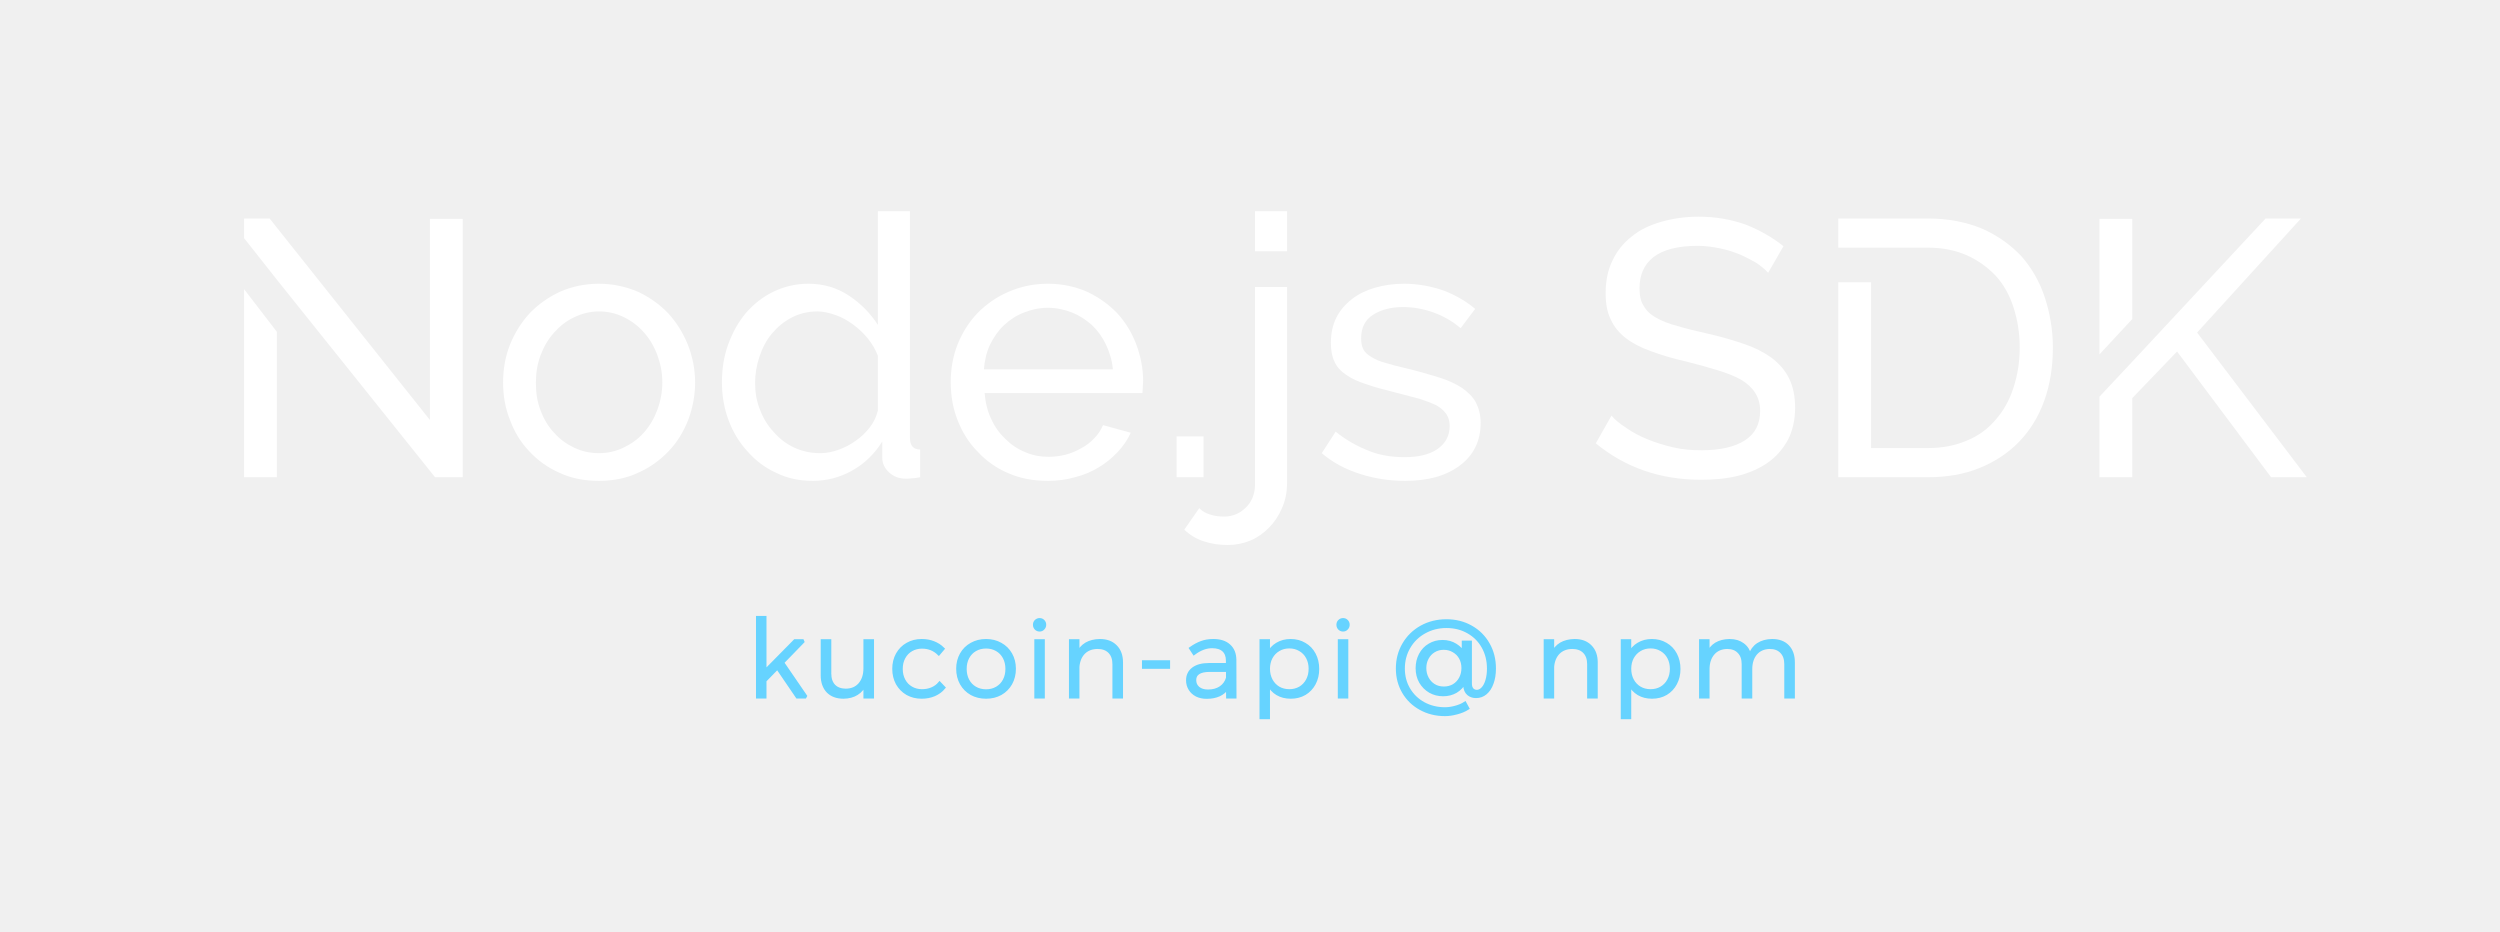
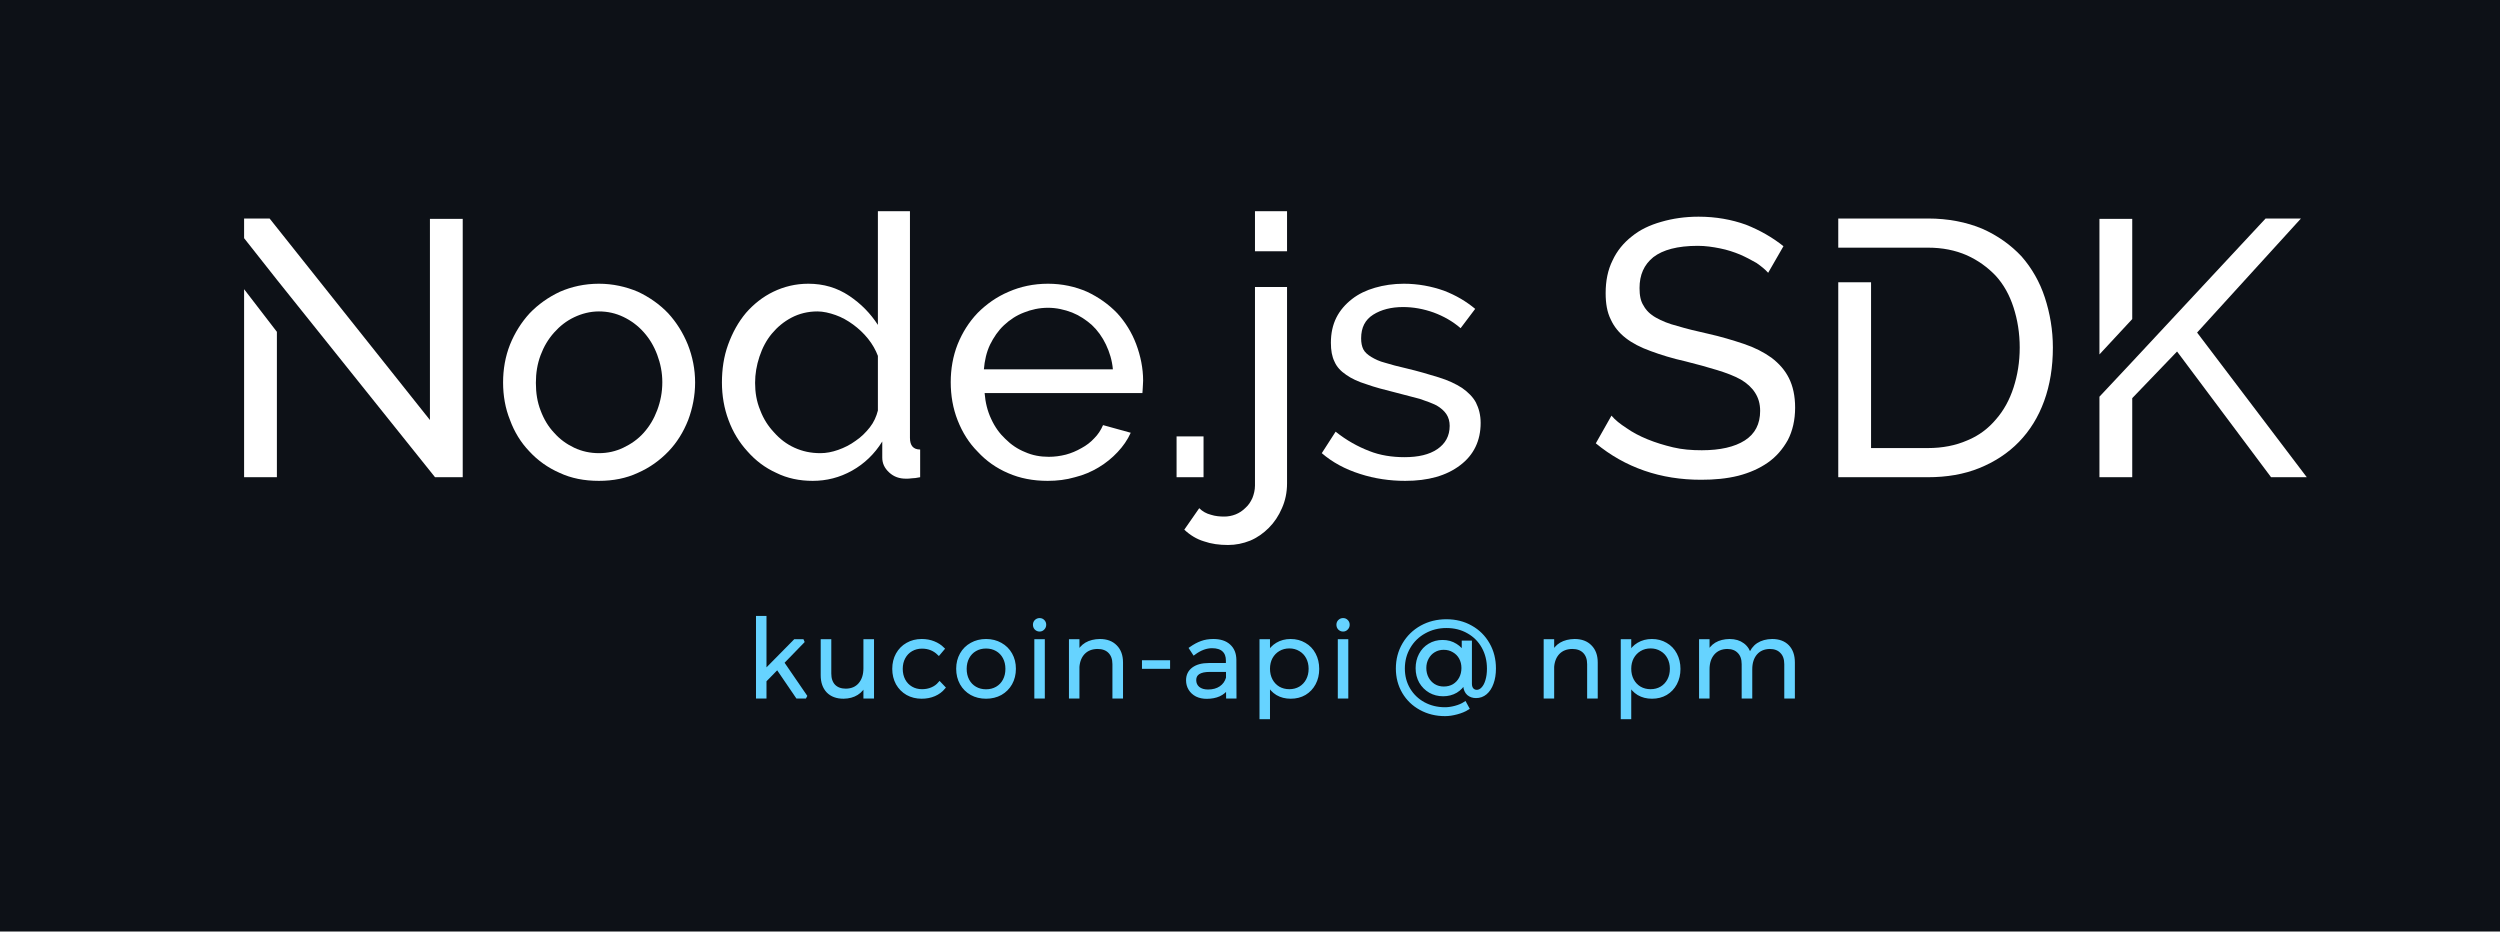
<svg xmlns="http://www.w3.org/2000/svg" viewBox="164.211 257.37 681.706 254">
+   <rect x="164.211" y="257.37" width="681.706" height="254" fill="#0d1117" />
  <g id="logo-group" fill="#FFFFFF">
    <image id="container" x="51.2" y="-76.8" width="921.6" height="921.6" style="display: none;" transform="translate(0 0)" fill="#FFFFFF" />
    <g id="logo-center" transform="translate(180.7716 0)" fill="#FFFFFF">
      <image id="icon_container" x="0" y="0" style="display: none;" fill="#FFFFFF" />
      <g id="slogan" style="font-style:normal;font-weight:300;font-size:32px;line-height:1;font-family:Montserrat;font-variant-ligatures:none;text-align:center;text-anchor:middle" transform="translate(0 0)" fill="#FFFFFF">
        <path id="path154470" style="font-style:normal;font-weight:300;font-size:32px;line-height:1;font-family:Montserrat;font-variant-ligatures:none;text-align:center;text-anchor:middle" d="m 382.074,0 -5.952,-8.736 -3.776,3.872 V 0 h -2.144 v -23.744 h 2.144 v 16.128 l 9.024,-9.152 h 2.56 l -6.304,6.496 7.04,10.272 z" stroke-width="1" stroke-linejoin="miter" stroke-miterlimit="2" fill="#66D3FF" stroke="#66D3FF" transform="translate(-180.7716 373.6418) translate(370.8126 52.13696) scale(0.91) translate(-370.2022 23.744)" />
        <path id="path154472" style="font-style:normal;font-weight:300;font-size:32px;line-height:1;font-family:Montserrat;font-variant-ligatures:none;text-align:center;text-anchor:middle" d="M 402.567,-16.768 V 0 h -2.176 v -4 q -0.832,1.984 -2.496,3.008 -1.632,1.024 -3.968,1.056 -2.976,0 -4.672,-1.728 -1.664,-1.76 -1.664,-4.8 v -10.304 h 2.176 v 9.792 q 0,2.368 1.28,3.712 1.312,1.312 3.584,1.312 2.688,-0.032 4.224,-1.824 1.536,-1.824 1.536,-4.768 v -8.224 z" stroke-width="1" stroke-linejoin="miter" stroke-miterlimit="2" fill="#66D3FF" stroke="#66D3FF" transform="translate(-180.7716 373.6418) translate(388.4566 58.48512) scale(0.91) translate(-387.5913 16.768)" />
        <path id="path154474" style="font-style:normal;font-weight:300;font-size:32px;line-height:1;font-family:Montserrat;font-variant-ligatures:none;text-align:center;text-anchor:middle" d="m 420.472,-12.96 q -2.048,-1.984 -5.024,-1.984 -1.792,0 -3.232,0.832 -1.44,0.832 -2.24,2.336 -0.8,1.472 -0.8,3.392 0,1.92 0.8,3.424 0.8,1.504 2.24,2.336 1.44,0.832 3.232,0.832 1.632,0 2.976,-0.576 1.376,-0.576 2.304,-1.664 l 1.216,1.28 q -1.12,1.344 -2.816,2.08 -1.696,0.736 -3.776,0.736 -2.4,0 -4.288,-1.056 -1.888,-1.088 -2.976,-3.008 -1.056,-1.952 -1.056,-4.384 0,-2.432 1.056,-4.352 1.088,-1.952 2.976,-3.008 1.888,-1.088 4.288,-1.088 1.952,0 3.552,0.64 1.632,0.64 2.784,1.792 z" stroke-width="1" stroke-linejoin="miter" stroke-miterlimit="2" fill="#66D3FF" stroke="#66D3FF" transform="translate(-180.7716 373.6418) translate(407.9679 58.42688) scale(0.91) translate(-407.0322 16.832)" />
        <path id="path154476" style="font-style:normal;font-weight:300;font-size:32px;line-height:1;font-family:Montserrat;font-variant-ligatures:none;text-align:center;text-anchor:middle" d="m 432.637,-16.832 q 2.432,0 4.352,1.088 1.92,1.056 3.008,2.976 1.088,1.92 1.088,4.352 0,2.464 -1.088,4.416 -1.088,1.92 -3.008,3.008 -1.92,1.056 -4.352,1.056 -2.432,0 -4.352,-1.056 -1.92,-1.088 -3.008,-3.008 -1.088,-1.952 -1.088,-4.416 0,-2.432 1.088,-4.352 1.088,-1.92 3.008,-2.976 1.92,-1.088 4.352,-1.088 z m 0,1.856 q -1.824,0 -3.264,0.832 -1.44,0.832 -2.24,2.336 -0.8,1.504 -0.8,3.424 0,1.952 0.8,3.456 0.8,1.504 2.24,2.336 1.44,0.832 3.264,0.832 1.824,0 3.264,-0.832 1.44,-0.832 2.24,-2.336 0.8,-1.504 0.8,-3.456 0,-1.92 -0.8,-3.424 -0.8,-1.504 -2.24,-2.336 -1.44,-0.832 -3.264,-0.832 z" stroke-width="1" stroke-linejoin="miter" stroke-miterlimit="2" fill="#66D3FF" stroke="#66D3FF" transform="translate(-180.7716 373.6418) translate(425.4008 58.42688) scale(0.91) translate(-424.1893 16.832)" />
        <path id="path154478" style="font-style:normal;font-weight:300;font-size:32px;line-height:1;font-family:Montserrat;font-variant-ligatures:none;text-align:center;text-anchor:middle" d="m 445.605,-16.768 h 2.144 V 0 h -2.144 z m 1.088,-6.336 q 0.64,0 1.056,0.448 0.416,0.416 0.416,1.056 0,0.64 -0.448,1.088 -0.416,0.448 -1.024,0.448 -0.64,0 -1.088,-0.448 -0.416,-0.448 -0.416,-1.088 0,-0.64 0.416,-1.056 0.448,-0.448 1.088,-0.448 z" stroke-width="1" stroke-linejoin="miter" stroke-miterlimit="2" fill="#66D3FF" stroke="#66D3FF" transform="translate(-180.7716 373.6418) translate(446.3303 52.71936) scale(0.91) translate(-445.1888 23.104)" />
        <path id="path154480" style="font-style:normal;font-weight:300;font-size:32px;line-height:1;font-family:Montserrat;font-variant-ligatures:none;text-align:center;text-anchor:middle" d="m 462.748,-16.832 q 3.008,0 4.704,1.76 1.728,1.728 1.728,4.768 V 0 h -2.176 v -9.792 q 0,-2.368 -1.312,-3.712 -1.312,-1.344 -3.648,-1.344 -2.592,0.032 -4.16,1.6 -1.536,1.568 -1.76,4.224 V 0 h -2.144 v -16.768 h 2.144 v 3.904 q 0.864,-1.952 2.528,-2.944 1.696,-0.992 4.096,-1.024 z" stroke-width="1" stroke-linejoin="miter" stroke-miterlimit="2" fill="#66D3FF" stroke="#66D3FF" transform="translate(-180.7716 373.6418) translate(456.1501 58.42688) scale(0.91) translate(-453.9798 16.832)" />
        <path id="path154482" style="font-style:normal;font-weight:300;font-size:32px;line-height:1;font-family:Montserrat;font-variant-ligatures:none;text-align:center;text-anchor:middle" d="m 473.861,-10.464 h 7.424 v 1.568 h -7.424 z" stroke-width="1" stroke-linejoin="miter" stroke-miterlimit="2" fill="#66D3FF" stroke="#66D3FF" transform="translate(-180.7716 373.6418) translate(476.0623 64.22176) scale(0.91) translate(-473.8612 10.464)" />
        <path id="path154484" style="font-style:normal;font-weight:300;font-size:32px;line-height:1;font-family:Montserrat;font-variant-ligatures:none;text-align:center;text-anchor:middle" d="m 497.07,0 -0.032,-2.816 q -0.992,1.472 -2.592,2.208 -1.6,0.704 -3.68,0.704 -1.696,0 -3.008,-0.64 -1.28,-0.672 -1.984,-1.824 -0.704,-1.152 -0.704,-2.592 0,-2.176 1.664,-3.424 1.696,-1.248 4.64,-1.248 h 5.632 v -1.28 q 0,-1.984 -1.184,-3.072 -1.184,-1.088 -3.456,-1.088 -2.688,0 -5.408,2.016 l -0.96,-1.472 q 1.696,-1.184 3.232,-1.728 1.536,-0.576 3.52,-0.576 3.04,0 4.704,1.536 1.664,1.504 1.696,4.192 L 499.182,0 Z m -5.92,-1.696 q 2.24,0 3.776,-1.024 1.568,-1.056 2.112,-2.944 v -2.304 h -5.408 q -2.208,0 -3.36,0.736 -1.152,0.736 -1.152,2.208 0,1.504 1.088,2.432 1.12,0.896 2.944,0.896 z" stroke-width="1" stroke-linejoin="miter" stroke-miterlimit="2" fill="#66D3FF" stroke="#66D3FF" transform="translate(-180.7716 373.6418) translate(488.0825 58.42688) scale(0.91) translate(-485.0702 16.832)" />
        <path id="path154486" style="font-style:normal;font-weight:300;font-size:32px;line-height:1;font-family:Montserrat;font-variant-ligatures:none;text-align:center;text-anchor:middle" d="m 513.909,-16.832 q 2.336,0 4.16,1.088 1.856,1.056 2.88,3.008 1.024,1.92 1.024,4.384 0,2.432 -1.024,4.352 -1.024,1.92 -2.848,3.008 -1.824,1.056 -4.16,1.056 -2.304,0 -4.032,-1.024 -1.728,-1.056 -2.688,-2.912 v 10.08 h -2.144 v -22.976 h 2.144 v 3.872 q 0.928,-1.856 2.656,-2.88 1.76,-1.056 4.032,-1.056 z m -0.384,15.04 q 1.792,0 3.232,-0.832 1.44,-0.864 2.24,-2.368 0.8,-1.504 0.8,-3.424 0,-1.888 -0.8,-3.392 -0.8,-1.504 -2.24,-2.336 -1.44,-0.864 -3.232,-0.864 -1.824,0 -3.264,0.864 -1.408,0.832 -2.24,2.336 -0.8,1.504 -0.8,3.392 0,1.92 0.8,3.424 0.8,1.504 2.24,2.368 1.44,0.832 3.264,0.832 z" stroke-width="1" stroke-linejoin="miter" stroke-miterlimit="2" fill="#66D3FF" stroke="#66D3FF" transform="translate(-180.7716 373.6418) translate(508.1088 58.42688) scale(0.91) translate(-505.0772 16.832)" />
        <path id="path154488" style="font-style:normal;font-weight:300;font-size:32px;line-height:1;font-family:Montserrat;font-variant-ligatures:none;text-align:center;text-anchor:middle" d="m 526.542,-16.768 h 2.144 V 0 h -2.144 z m 1.088,-6.336 q 0.64,0 1.056,0.448 0.416,0.416 0.416,1.056 0,0.64 -0.448,1.088 -0.416,0.448 -1.024,0.448 -0.64,0 -1.088,-0.448 -0.416,-0.448 -0.416,-1.088 0,-0.64 0.416,-1.056 0.448,-0.448 1.088,-0.448 z" stroke-width="1" stroke-linejoin="miter" stroke-miterlimit="2" fill="#66D3FF" stroke="#66D3FF" transform="translate(-180.7716 373.6418) translate(529.0834 52.71936) scale(0.91) translate(-526.1263 23.104)" />
        <path id="path154490" style="font-style:normal;font-weight:300;font-size:32px;line-height:1;font-family:Montserrat;font-variant-ligatures:none;text-align:center;text-anchor:middle" d="m 563.73,-3.936 q 0,1.088 0.544,1.728 0.576,0.608 1.408,0.608 0.992,0 1.792,-0.864 0.832,-0.864 1.28,-2.4 0.48,-1.568 0.48,-3.584 0,-3.616 -1.6,-6.496 -1.6,-2.88 -4.48,-4.512 -2.88,-1.664 -6.56,-1.664 -3.616,0 -6.592,1.664 -2.976,1.632 -4.672,4.544 -1.696,2.88 -1.696,6.432 0,3.456 1.632,6.208 1.632,2.752 4.48,4.32 2.88,1.568 6.432,1.568 1.44,0 3.104,-0.448 1.664,-0.448 2.848,-1.216 l 0.8,1.472 q -1.312,0.832 -3.232,1.344 -1.888,0.512 -3.52,0.512 -4.032,0 -7.296,-1.792 -3.232,-1.76 -5.088,-4.896 -1.856,-3.168 -1.856,-7.072 0,-4.032 1.92,-7.296 1.92,-3.264 5.248,-5.12 3.36,-1.856 7.488,-1.856 4.096,0 7.36,1.856 3.264,1.824 5.12,5.088 1.856,3.232 1.856,7.296 0,2.528 -0.704,4.416 -0.672,1.888 -1.92,2.944 -1.216,1.024 -2.848,1.024 -1.376,0 -2.304,-0.8 -0.896,-0.832 -1.024,-2.272 l -0.032,-1.344 q -0.96,1.856 -2.656,2.88 -1.696,0.992 -3.84,0.992 -2.144,0 -3.904,-0.992 -1.76,-1.024 -2.816,-2.816 -1.024,-1.824 -1.024,-4.096 0,-2.24 0.96,-4.064 0.96,-1.824 2.688,-2.848 1.728,-1.056 3.936,-1.056 2.208,0 3.904,1.088 1.696,1.056 2.336,2.528 v -3.424 h 2.048 z m -7.968,-10.656 q -1.632,0 -2.944,0.8 -1.28,0.768 -2.016,2.144 -0.736,1.344 -0.736,3.008 0,1.696 0.736,3.072 0.736,1.376 2.016,2.176 1.312,0.8 2.976,0.8 1.696,0 3.008,-0.768 1.312,-0.8 2.048,-2.176 0.736,-1.376 0.736,-3.104 0,-1.696 -0.736,-3.04 -0.736,-1.344 -2.08,-2.112 -1.312,-0.8 -3.008,-0.8 z" stroke-width="1" stroke-linejoin="miter" stroke-miterlimit="2" fill="#66D3FF" stroke="#66D3FF" transform="translate(-180.7716 373.6418) translate(545.2919 53.03968) scale(0.91) translate(-541.9378 22.752)" />
        <path id="path154492" style="font-style:normal;font-weight:300;font-size:32px;line-height:1;font-family:Montserrat;font-variant-ligatures:none;text-align:center;text-anchor:middle" d="m 592.998,-16.832 q 3.008,0 4.704,1.76 1.728,1.728 1.728,4.768 V 0 h -2.176 v -9.792 q 0,-2.368 -1.312,-3.712 -1.312,-1.344 -3.648,-1.344 -2.592,0.032 -4.16,1.6 -1.536,1.568 -1.76,4.224 V 0 h -2.144 v -16.768 h 2.144 v 3.904 q 0.864,-1.952 2.528,-2.944 1.696,-0.992 4.096,-1.024 z" stroke-width="1" stroke-linejoin="miter" stroke-miterlimit="2" fill="#66D3FF" stroke="#66D3FF" transform="translate(-180.7716 373.6418) translate(585.5976 58.42688) scale(0.91) translate(-584.2297 16.832)" />
        <path id="path154494" style="font-style:normal;font-weight:300;font-size:32px;line-height:1;font-family:Montserrat;font-variant-ligatures:none;text-align:center;text-anchor:middle" d="m 614.159,-16.832 q 2.336,0 4.16,1.088 1.856,1.056 2.88,3.008 1.024,1.92 1.024,4.384 0,2.432 -1.024,4.352 -1.024,1.92 -2.848,3.008 -1.824,1.056 -4.16,1.056 -2.304,0 -4.032,-1.024 -1.728,-1.056 -2.688,-2.912 v 10.08 h -2.144 v -22.976 h 2.144 v 3.872 q 0.928,-1.856 2.656,-2.88 1.76,-1.056 4.032,-1.056 z m -0.384,15.04 q 1.792,0 3.232,-0.832 1.44,-0.864 2.24,-2.368 0.8,-1.504 0.8,-3.424 0,-1.888 -0.8,-3.392 -0.8,-1.504 -2.24,-2.336 -1.44,-0.864 -3.232,-0.864 -1.824,0 -3.264,0.864 -1.408,0.832 -2.24,2.336 -0.8,1.504 -0.8,3.392 0,1.92 0.8,3.424 0.8,1.504 2.24,2.368 1.44,0.832 3.264,0.832 z" stroke-width="1" stroke-linejoin="miter" stroke-miterlimit="2" fill="#66D3FF" stroke="#66D3FF" transform="translate(-180.7716 373.6418) translate(606.6163 58.42688) scale(0.91) translate(-605.3273 16.832)" />
        <path id="path154496" style="font-style:normal;font-weight:300;font-size:32px;line-height:1;font-family:Montserrat;font-variant-ligatures:none;text-align:center;text-anchor:middle" d="m 648.2,-16.832 q 2.976,0 4.64,1.728 1.664,1.728 1.664,4.8 V 0 h -2.176 v -9.792 q 0,-2.4 -1.312,-3.712 -1.28,-1.344 -3.552,-1.344 -2.688,0.064 -4.224,1.856 -1.504,1.792 -1.504,4.736 V 0 h -2.176 v -9.792 q 0,-2.4 -1.312,-3.712 -1.28,-1.344 -3.552,-1.344 -2.688,0.064 -4.224,1.856 -1.536,1.792 -1.536,4.736 V 0 h -2.144 v -16.768 h 2.144 v 3.936 q 0.832,-1.984 2.464,-2.976 1.664,-0.992 4.032,-1.024 2.4,0 3.968,1.184 1.6,1.184 2.112,3.328 0.768,-2.24 2.464,-3.36 1.728,-1.12 4.224,-1.152 z" stroke-width="1" stroke-linejoin="miter" stroke-miterlimit="2" fill="#66D3FF" stroke="#66D3FF" transform="translate(-180.7716 373.6418) translate(627.9695 58.42688) scale(0.91) translate(-626.7922 16.832)" />
      </g>
      <g id="title" style="font-style:normal;font-weight:500;font-size:72px;line-height:1;font-family:'Raleway Medium Alt1';font-variant-ligatures:none;text-align:center;text-anchor:middle" transform="translate(0 0)" fill="#FFFFFF">
        <path id="path154499" style="font-style:normal;font-weight:500;font-size:72px;line-height:1;font-family:'Raleway Medium Alt1';font-variant-ligatures:none;text-align:center;text-anchor:middle" d="m 311.331,0 h 6.48 v -28.728 l -6.48,-8.424 z m 36.72,-51.048 v 39.744 l -31.68,-39.816 h -5.04 v 3.888 l 6.48,8.208 31.248,39.024 h 5.472 v -51.048 z" stroke-width="0px" stroke-linejoin="miter" stroke-miterlimit="2" fill="#FFFFFF" stroke="#FFFFFF" transform="translate(0 284.9378) translate(50 32.0144) scale(1.38) translate(-311.3309 51.12)" />
        <path id="path154501" style="font-style:normal;font-weight:500;font-size:72px;line-height:1;font-family:'Raleway Medium Alt1';font-variant-ligatures:none;text-align:center;text-anchor:middle" d="m 381.442,0.72 c 2.808,0 5.4,-0.504 7.704,-1.584 2.304,-1.008 4.32,-2.448 6.048,-4.248 1.656,-1.728 2.952,-3.816 3.888,-6.192 0.864,-2.304 1.368,-4.824 1.368,-7.416 0,-2.592 -0.504,-5.112 -1.44,-7.488 -0.936,-2.304 -2.232,-4.392 -3.888,-6.192 -1.656,-1.728 -3.672,-3.168 -5.976,-4.248 -2.376,-1.008 -4.968,-1.584 -7.704,-1.584 -2.808,0 -5.4,0.576 -7.704,1.584 -2.304,1.08 -4.32,2.52 -5.976,4.248 -1.656,1.8 -2.952,3.888 -3.888,6.192 -0.936,2.376 -1.368,4.896 -1.368,7.488 0,2.592 0.432,5.112 1.368,7.416 0.864,2.376 2.16,4.464 3.816,6.192 1.656,1.8 3.672,3.24 5.976,4.248 2.304,1.08 4.896,1.584 7.776,1.584 z m -12.456,-19.368 c 0,-1.944 0.288,-3.744 0.936,-5.472 0.648,-1.728 1.512,-3.168 2.664,-4.464 1.152,-1.296 2.448,-2.304 3.96,-3.024 1.512,-0.72 3.168,-1.152 4.896,-1.152 1.728,0 3.312,0.36 4.824,1.08 1.512,0.72 2.88,1.728 4.032,3.024 1.152,1.296 2.016,2.736 2.664,4.464 0.648,1.728 1.008,3.528 1.008,5.4 0,2.016 -0.36,3.816 -1.008,5.544 -0.648,1.728 -1.512,3.168 -2.664,4.464 -1.152,1.296 -2.52,2.232 -4.032,2.952 -1.512,0.72 -3.096,1.08 -4.824,1.08 -1.728,0 -3.384,-0.36 -4.896,-1.08 -1.512,-0.72 -2.808,-1.656 -3.96,-2.952 -1.152,-1.224 -2.016,-2.664 -2.664,-4.392 -0.648,-1.656 -0.936,-3.456 -0.936,-5.472 z" stroke-width="0px" stroke-linejoin="miter" stroke-miterlimit="2" fill="#FFFFFF" stroke="#FFFFFF" transform="translate(0 284.9378) translate(120.6217 49.79984) scale(1.38) translate(-362.5061 38.232)" />
        <path id="path154503" style="font-style:normal;font-weight:500;font-size:72px;line-height:1;font-family:'Raleway Medium Alt1';font-variant-ligatures:none;text-align:center;text-anchor:middle" d="m 423.678,0.72 c 2.736,0 5.328,-0.648 7.776,-2.016 2.448,-1.368 4.464,-3.312 5.976,-5.76 v 3.168 c 0,1.152 0.432,2.088 1.368,2.952 0.936,0.864 2.016,1.224 3.312,1.224 0.36,0 0.72,0 1.152,-0.072 0.432,0 0.936,-0.072 1.656,-0.216 v -5.472 c -1.368,0 -2.016,-0.792 -2.016,-2.304 V -52.56 h -6.336 v 22.464 c -1.44,-2.232 -3.312,-4.176 -5.688,-5.76 -2.376,-1.584 -5.04,-2.376 -8.064,-2.376 -2.52,0 -4.824,0.576 -6.912,1.584 -2.088,1.008 -3.888,2.448 -5.4,4.176 -1.512,1.8 -2.664,3.888 -3.528,6.264 -0.864,2.376 -1.224,4.896 -1.224,7.488 0,2.592 0.432,5.112 1.296,7.416 0.864,2.376 2.16,4.464 3.744,6.192 1.584,1.8 3.456,3.24 5.688,4.248 2.16,1.08 4.608,1.584 7.2,1.584 z m 1.512,-5.472 c -1.872,0 -3.528,-0.36 -5.112,-1.08 -1.584,-0.72 -2.88,-1.728 -4.032,-3.024 -1.152,-1.224 -2.088,-2.664 -2.736,-4.392 -0.72,-1.728 -1.008,-3.528 -1.008,-5.4 0,-1.728 0.288,-3.456 0.864,-5.184 0.576,-1.728 1.368,-3.24 2.448,-4.536 1.08,-1.296 2.376,-2.376 3.888,-3.168 1.512,-0.792 3.24,-1.224 5.112,-1.224 1.152,0 2.376,0.288 3.6,0.72 1.224,0.432 2.376,1.08 3.456,1.872 1.08,0.792 2.088,1.728 2.952,2.808 0.864,1.08 1.512,2.232 1.944,3.384 v 10.8 c -0.288,1.152 -0.792,2.304 -1.584,3.312 -0.792,1.008 -1.728,1.944 -2.808,2.664 -1.08,0.792 -2.232,1.368 -3.456,1.8 -1.224,0.432 -2.376,0.648 -3.528,0.648 z" stroke-width="0px" stroke-linejoin="miter" stroke-miterlimit="2" fill="#FFFFFF" stroke="#FFFFFF" transform="translate(0 284.9378) translate(180.2982 30.0272) scale(1.38) translate(-405.7499 52.56)" />
        <path id="path154505" style="font-style:normal;font-weight:500;font-size:72px;line-height:1;font-family:'Raleway Medium Alt1';font-variant-ligatures:none;text-align:center;text-anchor:middle" d="m 470.111,0.72 c 1.872,0 3.672,-0.216 5.4,-0.72 1.728,-0.432 3.24,-1.08 4.68,-1.944 1.44,-0.864 2.664,-1.872 3.744,-3.024 1.08,-1.152 1.944,-2.376 2.592,-3.816 l -5.472,-1.512 c -0.432,1.008 -1.008,1.872 -1.728,2.592 -0.72,0.792 -1.584,1.44 -2.52,1.944 -1.008,0.576 -2.016,1.008 -3.096,1.296 -1.152,0.288 -2.232,0.432 -3.384,0.432 -1.656,0 -3.24,-0.288 -4.68,-0.936 -1.44,-0.576 -2.736,-1.44 -3.888,-2.592 -1.152,-1.08 -2.088,-2.376 -2.808,-3.96 -0.72,-1.512 -1.152,-3.24 -1.296,-5.112 h 31.176 c 0,-0.216 0.072,-0.576 0.072,-1.008 0,-0.432 0.072,-0.864 0.072,-1.44 0,-2.448 -0.504,-4.896 -1.368,-7.2 -0.864,-2.304 -2.16,-4.392 -3.744,-6.12 -1.656,-1.728 -3.672,-3.168 -5.976,-4.248 -2.304,-1.008 -4.896,-1.584 -7.704,-1.584 -2.88,0 -5.472,0.576 -7.776,1.584 -2.376,1.008 -4.392,2.448 -6.12,4.176 -1.728,1.8 -3.024,3.888 -3.96,6.192 -0.936,2.376 -1.368,4.896 -1.368,7.488 0,2.664 0.432,5.184 1.368,7.56 0.936,2.376 2.232,4.464 3.96,6.192 1.656,1.8 3.672,3.24 6.048,4.248 2.304,1.008 4.896,1.512 7.776,1.512 z m 12.888,-22.032 h -25.488 c 0.144,-1.728 0.504,-3.384 1.224,-4.896 0.72,-1.44 1.584,-2.736 2.736,-3.816 1.152,-1.08 2.448,-1.944 3.96,-2.52 1.44,-0.576 3.024,-0.936 4.752,-0.936 1.656,0 3.24,0.36 4.752,0.936 1.44,0.576 2.736,1.44 3.888,2.448 1.152,1.08 2.088,2.376 2.808,3.888 0.72,1.512 1.224,3.168 1.368,4.896 z" stroke-width="0px" stroke-linejoin="miter" stroke-miterlimit="2" fill="#FFFFFF" stroke="#FFFFFF" transform="translate(0 284.9378) translate(242.687 49.79984) scale(1.38) translate(-450.9592 38.232)" />
        <path id="path154507" style="font-style:normal;font-weight:500;font-size:72px;line-height:1;font-family:'Raleway Medium Alt1';font-variant-ligatures:none;text-align:center;text-anchor:middle" d="m 495.585,0 h 5.328 v -8.064 h -5.328 z" stroke-width="0px" stroke-linejoin="miter" stroke-miterlimit="2" fill="#FFFFFF" stroke="#FFFFFF" transform="translate(0 284.9378) translate(304.27 91.43168) scale(1.38) translate(-495.5846 8.064)" />
        <path id="path154509" style="font-style:normal;font-weight:500;font-size:72px;line-height:1;font-family:'Raleway Medium Alt1';font-variant-ligatures:none;text-align:center;text-anchor:middle" d="m 505.749,13.392 c 1.512,0 2.952,-0.288 4.392,-0.864 1.368,-0.576 2.592,-1.44 3.672,-2.52 1.08,-1.08 1.944,-2.376 2.592,-3.888 0.648,-1.44 1.008,-3.096 1.008,-4.896 v -38.808 h -6.336 v 39.24 c 0,0.864 -0.216,1.728 -0.504,2.448 -0.36,0.792 -0.792,1.44 -1.368,1.944 -0.576,0.576 -1.224,1.008 -1.944,1.296 -0.72,0.288 -1.512,0.432 -2.232,0.432 -0.864,0 -1.8,-0.072 -2.664,-0.36 -0.864,-0.216 -1.656,-0.648 -2.304,-1.296 l -2.952,4.248 c 1.152,1.08 2.448,1.872 3.888,2.304 1.44,0.504 3.024,0.72 4.752,0.72 z m 5.328,-58.032 h 6.336 v -7.92 h -6.336 z" stroke-width="0px" stroke-linejoin="miter" stroke-miterlimit="2" fill="#FFFFFF" stroke="#FFFFFF" transform="translate(0 284.9378) translate(306.3736 30.0272) scale(1.38) translate(-497.1089 52.56)" />
        <path id="path154511" style="font-style:normal;font-weight:500;font-size:72px;line-height:1;font-family:'Raleway Medium Alt1';font-variant-ligatures:none;text-align:center;text-anchor:middle" d="m 540.765,0.72 c 4.536,0 8.136,-1.008 10.872,-3.096 2.664,-2.016 4.032,-4.824 4.032,-8.352 0,-1.584 -0.36,-2.88 -0.936,-4.032 -0.576,-1.08 -1.512,-2.016 -2.736,-2.88 -1.224,-0.792 -2.736,-1.512 -4.608,-2.088 -1.872,-0.576 -4.032,-1.224 -6.48,-1.8 -1.584,-0.36 -2.952,-0.72 -4.104,-1.08 -1.152,-0.288 -2.016,-0.72 -2.736,-1.152 -0.72,-0.432 -1.296,-0.936 -1.584,-1.512 -0.288,-0.576 -0.432,-1.296 -0.432,-2.16 0,-2.16 0.792,-3.672 2.376,-4.68 1.584,-1.008 3.6,-1.512 5.904,-1.512 2.016,0 4.032,0.36 6.048,1.08 1.944,0.72 3.744,1.728 5.328,3.096 l 2.88,-3.816 c -1.728,-1.44 -3.744,-2.664 -6.192,-3.6 -2.448,-0.864 -5.112,-1.368 -7.92,-1.368 -2.016,0 -3.96,0.288 -5.688,0.792 -1.728,0.504 -3.24,1.224 -4.536,2.232 -1.296,1.008 -2.376,2.232 -3.096,3.672 -0.72,1.44 -1.08,3.096 -1.08,4.968 0,1.512 0.216,2.736 0.72,3.744 0.432,1.008 1.224,1.872 2.304,2.592 1.008,0.72 2.376,1.368 4.032,1.872 1.584,0.576 3.528,1.08 5.832,1.656 1.728,0.432 3.312,0.864 4.68,1.224 1.296,0.432 2.448,0.864 3.312,1.296 0.864,0.504 1.512,1.08 1.944,1.728 0.432,0.648 0.648,1.44 0.648,2.304 0,2.016 -0.864,3.528 -2.448,4.608 -1.584,1.08 -3.744,1.584 -6.48,1.584 -2.448,0 -4.824,-0.36 -6.984,-1.224 -2.232,-0.864 -4.464,-2.088 -6.624,-3.816 l -2.736,4.248 c 2.088,1.8 4.608,3.168 7.56,4.104 2.88,0.936 5.904,1.368 8.928,1.368 z" stroke-width="0px" stroke-linejoin="miter" stroke-miterlimit="2" fill="#FFFFFF" stroke="#FFFFFF" transform="translate(0 284.9378) translate(343.865 49.79984) scale(1.38) translate(-524.2766 38.232)" />
        <path id="path154513" style="font-style:normal;font-weight:500;font-size:72px;line-height:1;font-family:'Raleway Medium Alt1';font-variant-ligatures:none;text-align:center;text-anchor:middle" d="m 612.48,-40.392 3.024,-5.256 c -2.16,-1.728 -4.68,-3.168 -7.416,-4.248 -2.808,-1.008 -5.904,-1.584 -9.36,-1.584 -2.664,0 -5.112,0.36 -7.344,1.008 -2.304,0.648 -4.248,1.584 -5.832,2.88 -1.656,1.296 -2.952,2.88 -3.816,4.752 -0.936,1.872 -1.368,4.032 -1.368,6.48 0,2.016 0.288,3.744 1.008,5.184 0.648,1.44 1.656,2.664 2.952,3.672 1.296,1.008 2.952,1.872 4.968,2.592 1.944,0.72 4.248,1.44 6.84,2.016 2.304,0.576 4.392,1.152 6.264,1.728 1.872,0.576 3.384,1.152 4.68,1.872 1.224,0.72 2.16,1.584 2.808,2.592 0.648,1.008 1.008,2.16 1.008,3.6 0,2.592 -1.008,4.536 -3.024,5.832 -2.016,1.296 -4.896,1.944 -8.496,1.944 -2.016,0 -3.888,-0.144 -5.688,-0.576 -1.8,-0.432 -3.456,-0.936 -5.04,-1.584 -1.584,-0.648 -2.952,-1.368 -4.176,-2.232 -1.224,-0.792 -2.232,-1.584 -2.952,-2.448 l -3.096,5.472 c 2.88,2.376 6.048,4.176 9.576,5.4 3.528,1.224 7.272,1.8 11.232,1.8 2.592,0 5.04,-0.216 7.344,-0.792 2.232,-0.576 4.176,-1.44 5.832,-2.592 1.656,-1.152 2.952,-2.664 3.96,-4.464 0.936,-1.8 1.44,-3.96 1.44,-6.408 0,-2.304 -0.432,-4.248 -1.224,-5.832 -0.792,-1.584 -1.944,-2.88 -3.456,-4.032 -1.512,-1.08 -3.312,-2.016 -5.472,-2.736 -2.16,-0.72 -4.536,-1.44 -7.128,-2.016 -2.304,-0.504 -4.32,-1.008 -5.976,-1.512 -1.728,-0.432 -3.096,-1.008 -4.248,-1.656 -1.152,-0.648 -1.944,-1.44 -2.448,-2.376 -0.576,-0.864 -0.792,-2.016 -0.792,-3.456 0,-2.592 0.864,-4.608 2.736,-6.12 1.872,-1.44 4.752,-2.232 8.784,-2.232 1.512,0 2.952,0.216 4.392,0.504 1.44,0.288 2.736,0.72 3.96,1.224 1.152,0.504 2.232,1.08 3.24,1.656 0.936,0.648 1.728,1.296 2.304,1.944 z" stroke-width="0px" stroke-linejoin="miter" stroke-miterlimit="2" fill="#FFFFFF" stroke="#FFFFFF" transform="translate(0 284.9378) translate(418.5883 31.5176) scale(1.38) translate(-578.4239 51.48)" />
        <path id="path154515" style="font-style:normal;font-weight:500;font-size:72px;line-height:1;font-family:'Raleway Medium Alt1';font-variant-ligatures:none;text-align:center;text-anchor:middle" d="m 667.155,-35.496 c -1.008,-3.096 -2.592,-5.832 -4.608,-8.136 -2.088,-2.232 -4.68,-4.104 -7.776,-5.472 -3.096,-1.296 -6.696,-2.016 -10.728,-2.016 h -17.712 v 5.76 h 17.712 c 2.88,0 5.4,0.504 7.704,1.512 2.232,1.008 4.104,2.376 5.688,4.032 1.584,1.728 2.736,3.816 3.528,6.264 0.792,2.448 1.224,5.112 1.224,7.92 0,2.88 -0.432,5.472 -1.224,7.92 -0.792,2.448 -1.944,4.536 -3.456,6.264 -1.512,1.8 -3.384,3.24 -5.688,4.176 -2.304,1.008 -4.896,1.512 -7.776,1.512 h -11.232 v -32.76 h -6.48 V 0 h 17.712 c 3.744,0 7.128,-0.576 10.152,-1.8 3.024,-1.224 5.688,-2.952 7.848,-5.184 2.16,-2.232 3.816,-4.896 4.968,-8.064 1.152,-3.168 1.728,-6.696 1.728,-10.584 0,-3.456 -0.576,-6.768 -1.584,-9.864 z" stroke-width="0px" stroke-linejoin="miter" stroke-miterlimit="2" fill="#FFFFFF" stroke="#FFFFFF" transform="translate(0 284.9378) translate(484.7 32.0144) scale(1.38) translate(-626.3309 51.12)" />
        <path id="path154517" style="font-style:normal;font-weight:500;font-size:72px;line-height:1;font-family:'Raleway Medium Alt1';font-variant-ligatures:none;text-align:center;text-anchor:middle" d="m 684.42,-51.048 h -6.48 v 26.784 l 6.48,-6.984 z m 12.816,22.464 20.52,-22.536 h -6.984 l -26.352,28.296 -6.48,6.912 V 0 h 6.48 v -15.624 l 8.856,-9.216 18.576,24.84 h 7.056 z" stroke-width="0px" stroke-linejoin="miter" stroke-miterlimit="2" fill="#FFFFFF" stroke="#FFFFFF" transform="translate(0 284.9378) translate(555.9209 32.0144) scale(1.38) translate(-677.9403 51.12)" />
      </g>
      <image id="icon" x="0" y="0" style="display: none;" fill="#FFFFFF" />
    </g>
  </g>
</svg>
